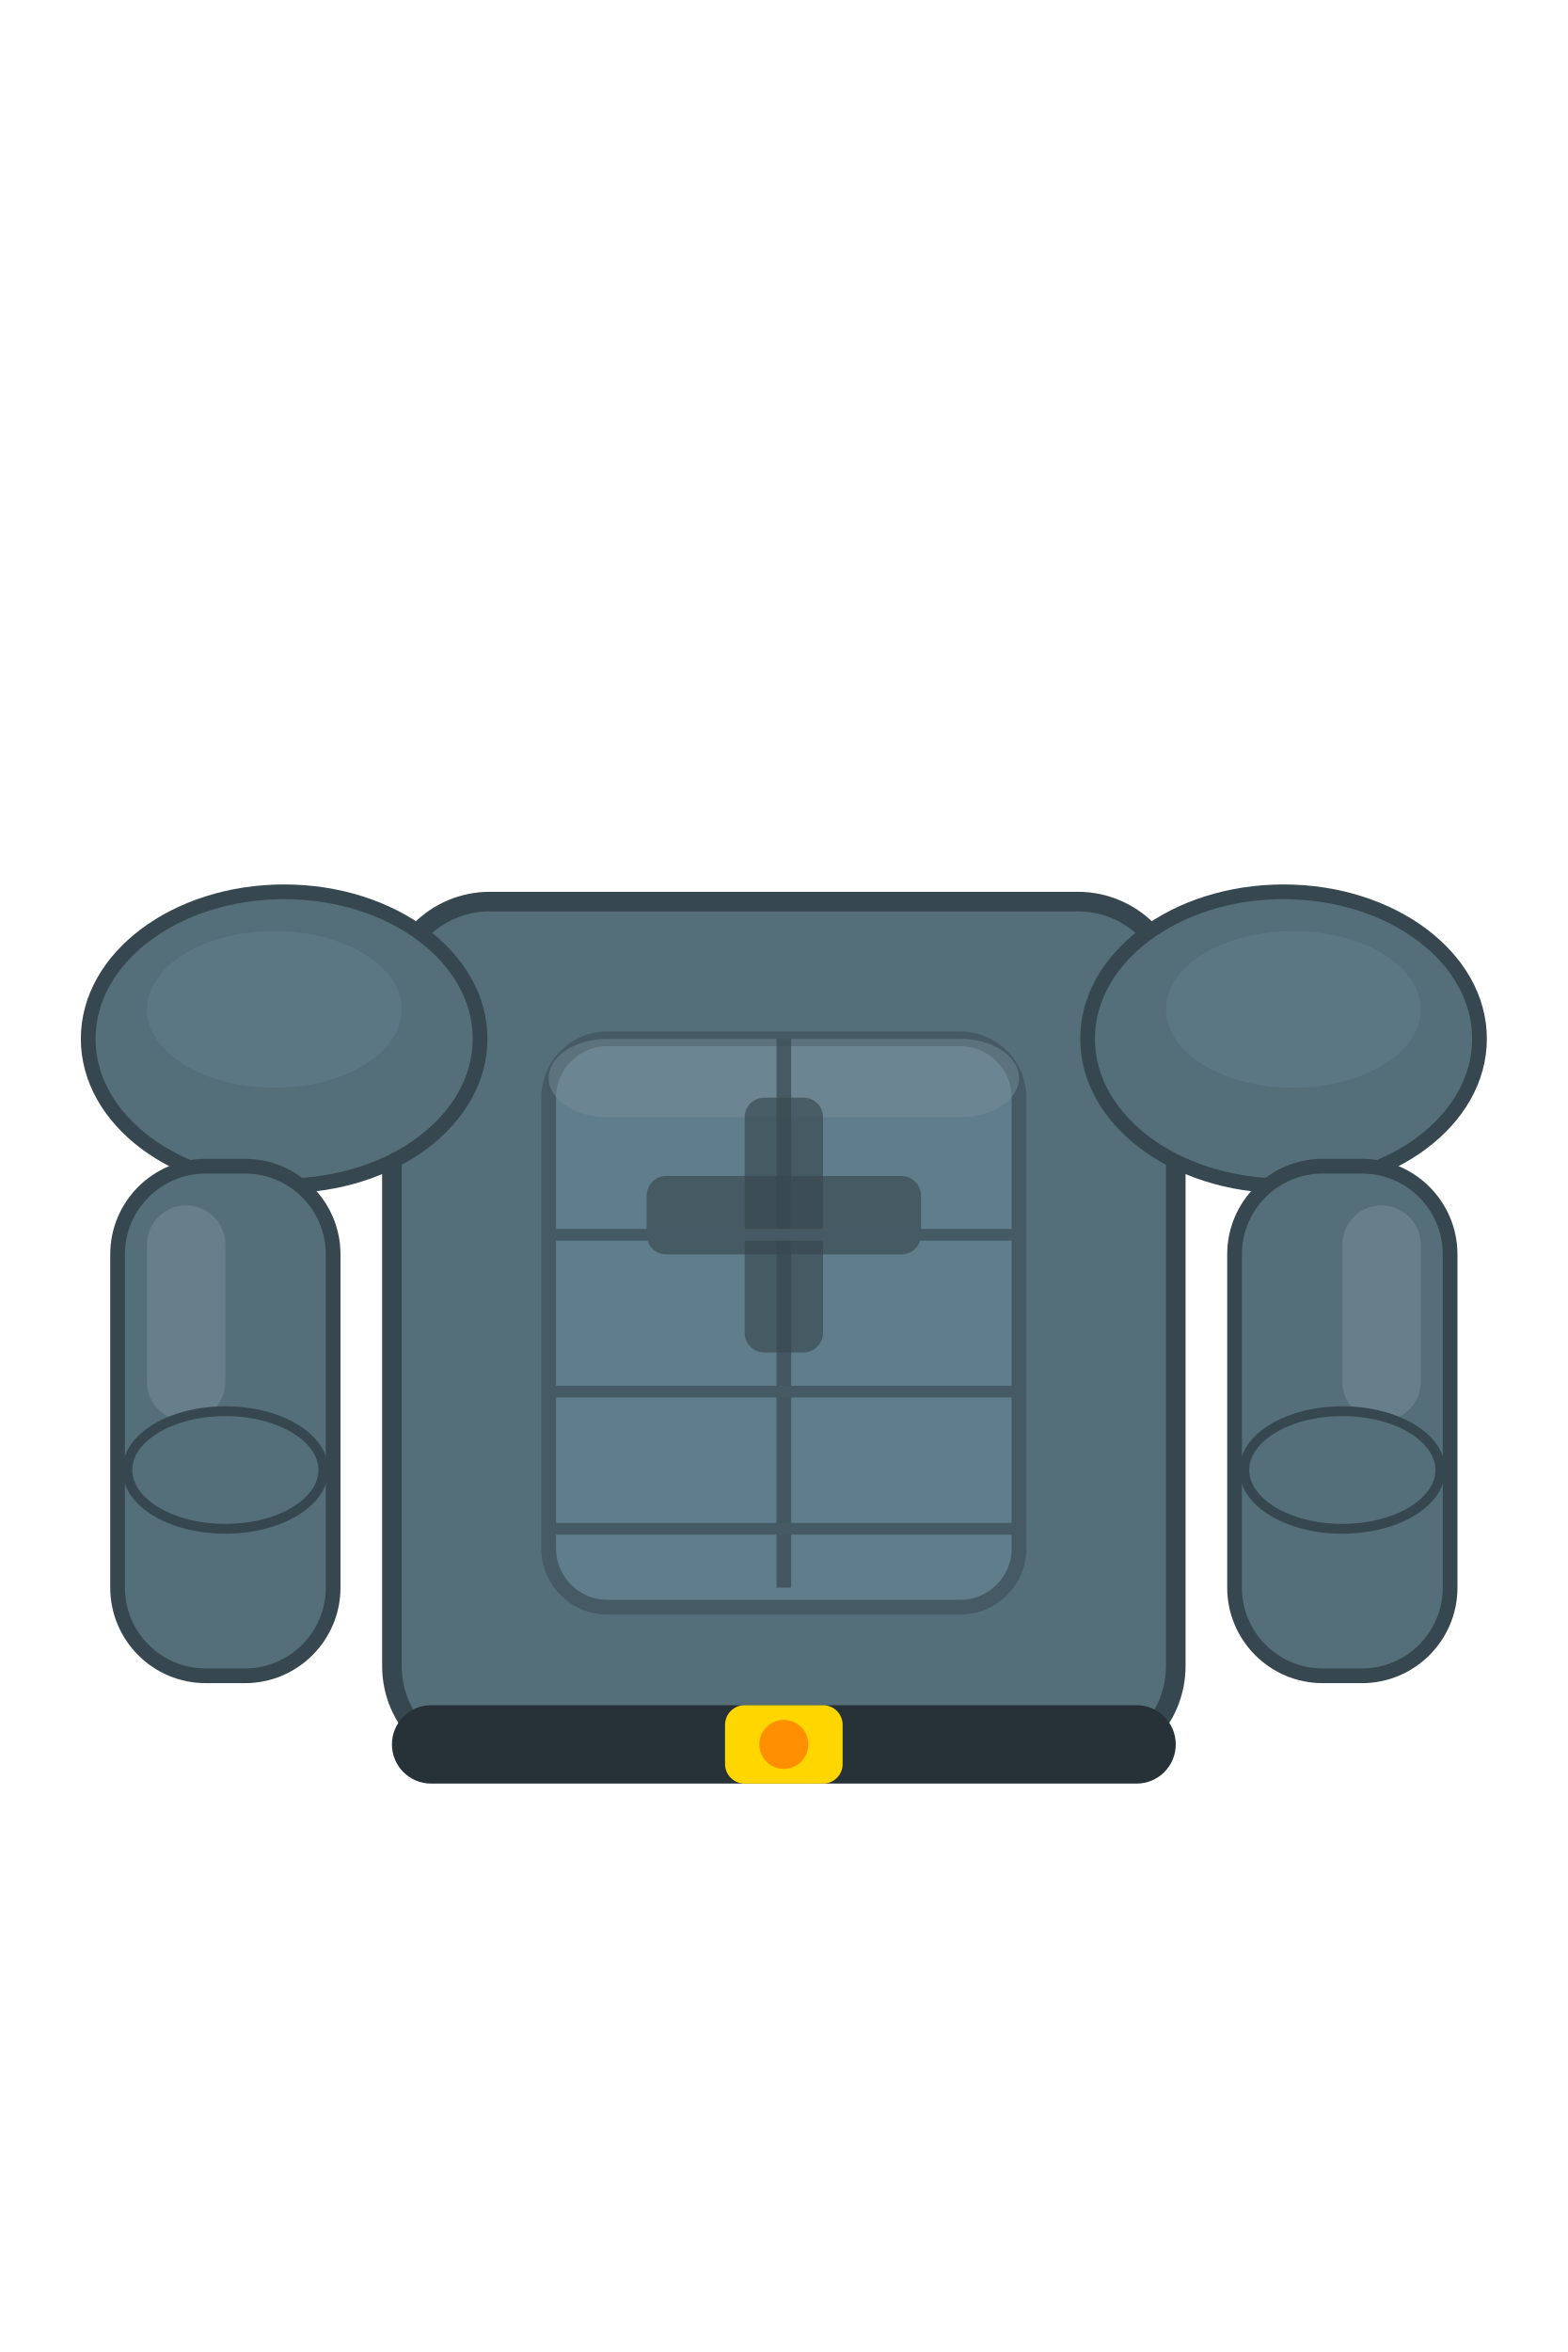
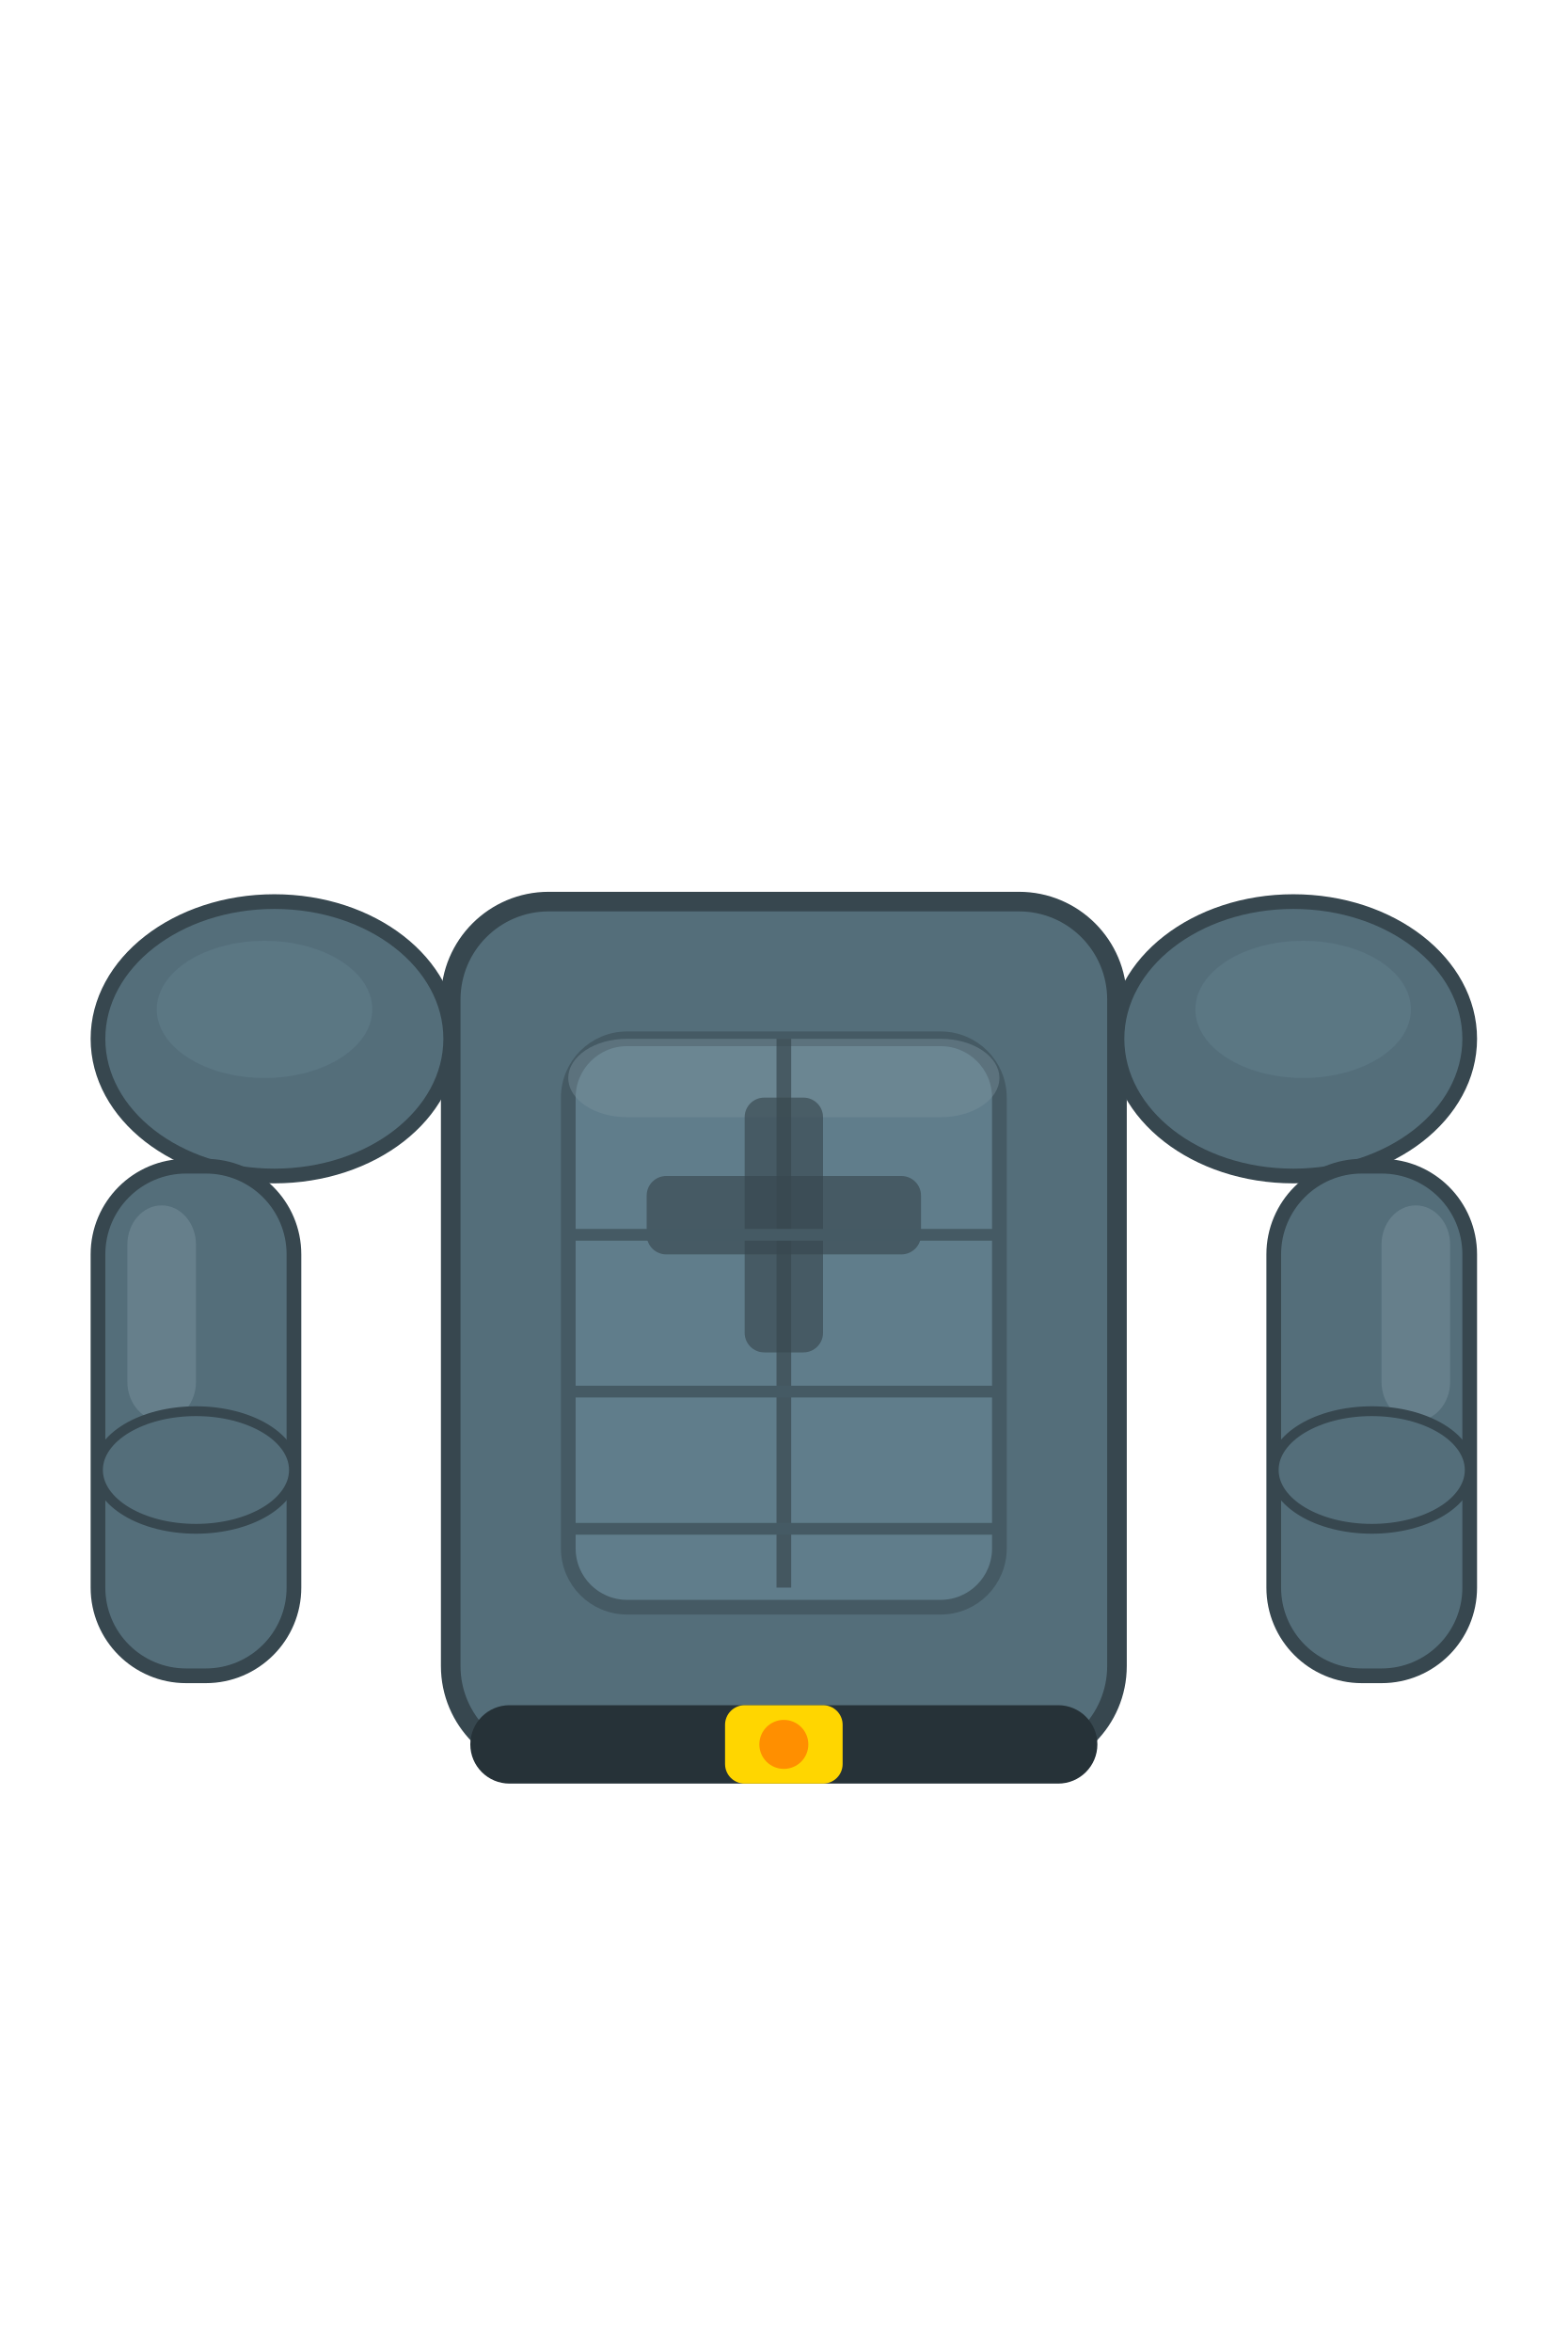
<svg xmlns="http://www.w3.org/2000/svg" viewBox="0 0 160 240">
-   <rect x="40" y="92" width="80" height="88" rx="10" fill="#546e7a" stroke="#37474f" stroke-width="2" />
-   <rect x="56" y="106" width="48" height="58" rx="6" fill="#607d8b" stroke="#455a64" stroke-width="1.5" />
-   <rect x="56" y="106" width="48" height="8" rx="6" fill="#78909c" opacity="0.45" />
+   <rect x="46" y="92" width="68" height="88" rx="10" fill="#546e7a" stroke="#37474f" stroke-width="2" />
+   <rect x="58" y="106" width="44" height="58" rx="6" fill="#607d8b" stroke="#455a64" stroke-width="1.5" />
+   <rect x="58" y="106" width="44" height="8" rx="6" fill="#78909c" opacity="0.45" />
  <rect x="76" y="112" width="8" height="26" rx="2" fill="#37474f" opacity="0.65" />
  <rect x="66" y="120" width="28" height="8" rx="2" fill="#37474f" opacity="0.65" />
  <line x1="80" y1="106" x2="80" y2="162" stroke="#37474f" stroke-width="1.5" opacity="0.7" />
-   <line x1="56" y1="126" x2="104" y2="126" stroke="#455a64" stroke-width="1.2" />
-   <line x1="56" y1="142" x2="104" y2="142" stroke="#455a64" stroke-width="1.2" />
-   <line x1="56" y1="156" x2="104" y2="156" stroke="#455a64" stroke-width="1.2" />
-   <rect x="40" y="174" width="80" height="8" rx="4" fill="#263238" />
+   <line x1="58" y1="126" x2="102" y2="126" stroke="#455a64" stroke-width="1.2" />
+   <line x1="58" y1="142" x2="102" y2="142" stroke="#455a64" stroke-width="1.2" />
+   <line x1="58" y1="156" x2="102" y2="156" stroke="#455a64" stroke-width="1.2" />
+   <rect x="48" y="174" width="64" height="8" rx="4" fill="#263238" />
  <rect x="74" y="174" width="12" height="8" rx="2" fill="#ffd600" />
  <circle cx="80" cy="178" r="2.5" fill="#ff8f00" />
-   <ellipse cx="29" cy="106" rx="20" ry="15" fill="#546e7a" stroke="#37474f" stroke-width="1.5" />
-   <ellipse cx="28" cy="103" rx="13" ry="8" fill="#607d8b" opacity="0.55" />
-   <ellipse cx="131" cy="106" rx="20" ry="15" fill="#546e7a" stroke="#37474f" stroke-width="1.5" />
-   <ellipse cx="132" cy="103" rx="13" ry="8" fill="#607d8b" opacity="0.55" />
-   <rect x="12" y="119" width="22" height="52" rx="9" fill="#546e7a" stroke="#37474f" stroke-width="1.5" />
-   <rect x="126" y="119" width="22" height="52" rx="9" fill="#546e7a" stroke="#37474f" stroke-width="1.5" />
-   <rect x="15" y="123" width="8" height="22" rx="4" fill="#78909c" opacity="0.5" />
-   <rect x="137" y="123" width="8" height="22" rx="4" fill="#78909c" opacity="0.5" />
-   <ellipse cx="23" cy="150" rx="10" ry="6" fill="#546e7a" stroke="#37474f" stroke-width="1" />
-   <ellipse cx="137" cy="150" rx="10" ry="6" fill="#546e7a" stroke="#37474f" stroke-width="1" />
+   <ellipse cx="28" cy="106" rx="18" ry="14" fill="#546e7a" stroke="#37474f" stroke-width="1.5" />
+   <ellipse cx="27" cy="103" rx="11" ry="7" fill="#607d8b" opacity="0.55" />
+   <ellipse cx="132" cy="106" rx="18" ry="14" fill="#546e7a" stroke="#37474f" stroke-width="1.5" />
+   <ellipse cx="133" cy="103" rx="11" ry="7" fill="#607d8b" opacity="0.55" />
+   <rect x="10" y="119" width="20" height="52" rx="9" fill="#546e7a" stroke="#37474f" stroke-width="1.5" />
+   <rect x="130" y="119" width="20" height="52" rx="9" fill="#546e7a" stroke="#37474f" stroke-width="1.5" />
+   <rect x="13" y="123" width="7" height="22" rx="4" fill="#78909c" opacity="0.5" />
+   <rect x="141" y="123" width="7" height="22" rx="4" fill="#78909c" opacity="0.5" />
+   <ellipse cx="20" cy="150" rx="10" ry="6" fill="#546e7a" stroke="#37474f" stroke-width="1" />
+   <ellipse cx="140" cy="150" rx="10" ry="6" fill="#546e7a" stroke="#37474f" stroke-width="1" />
</svg>
